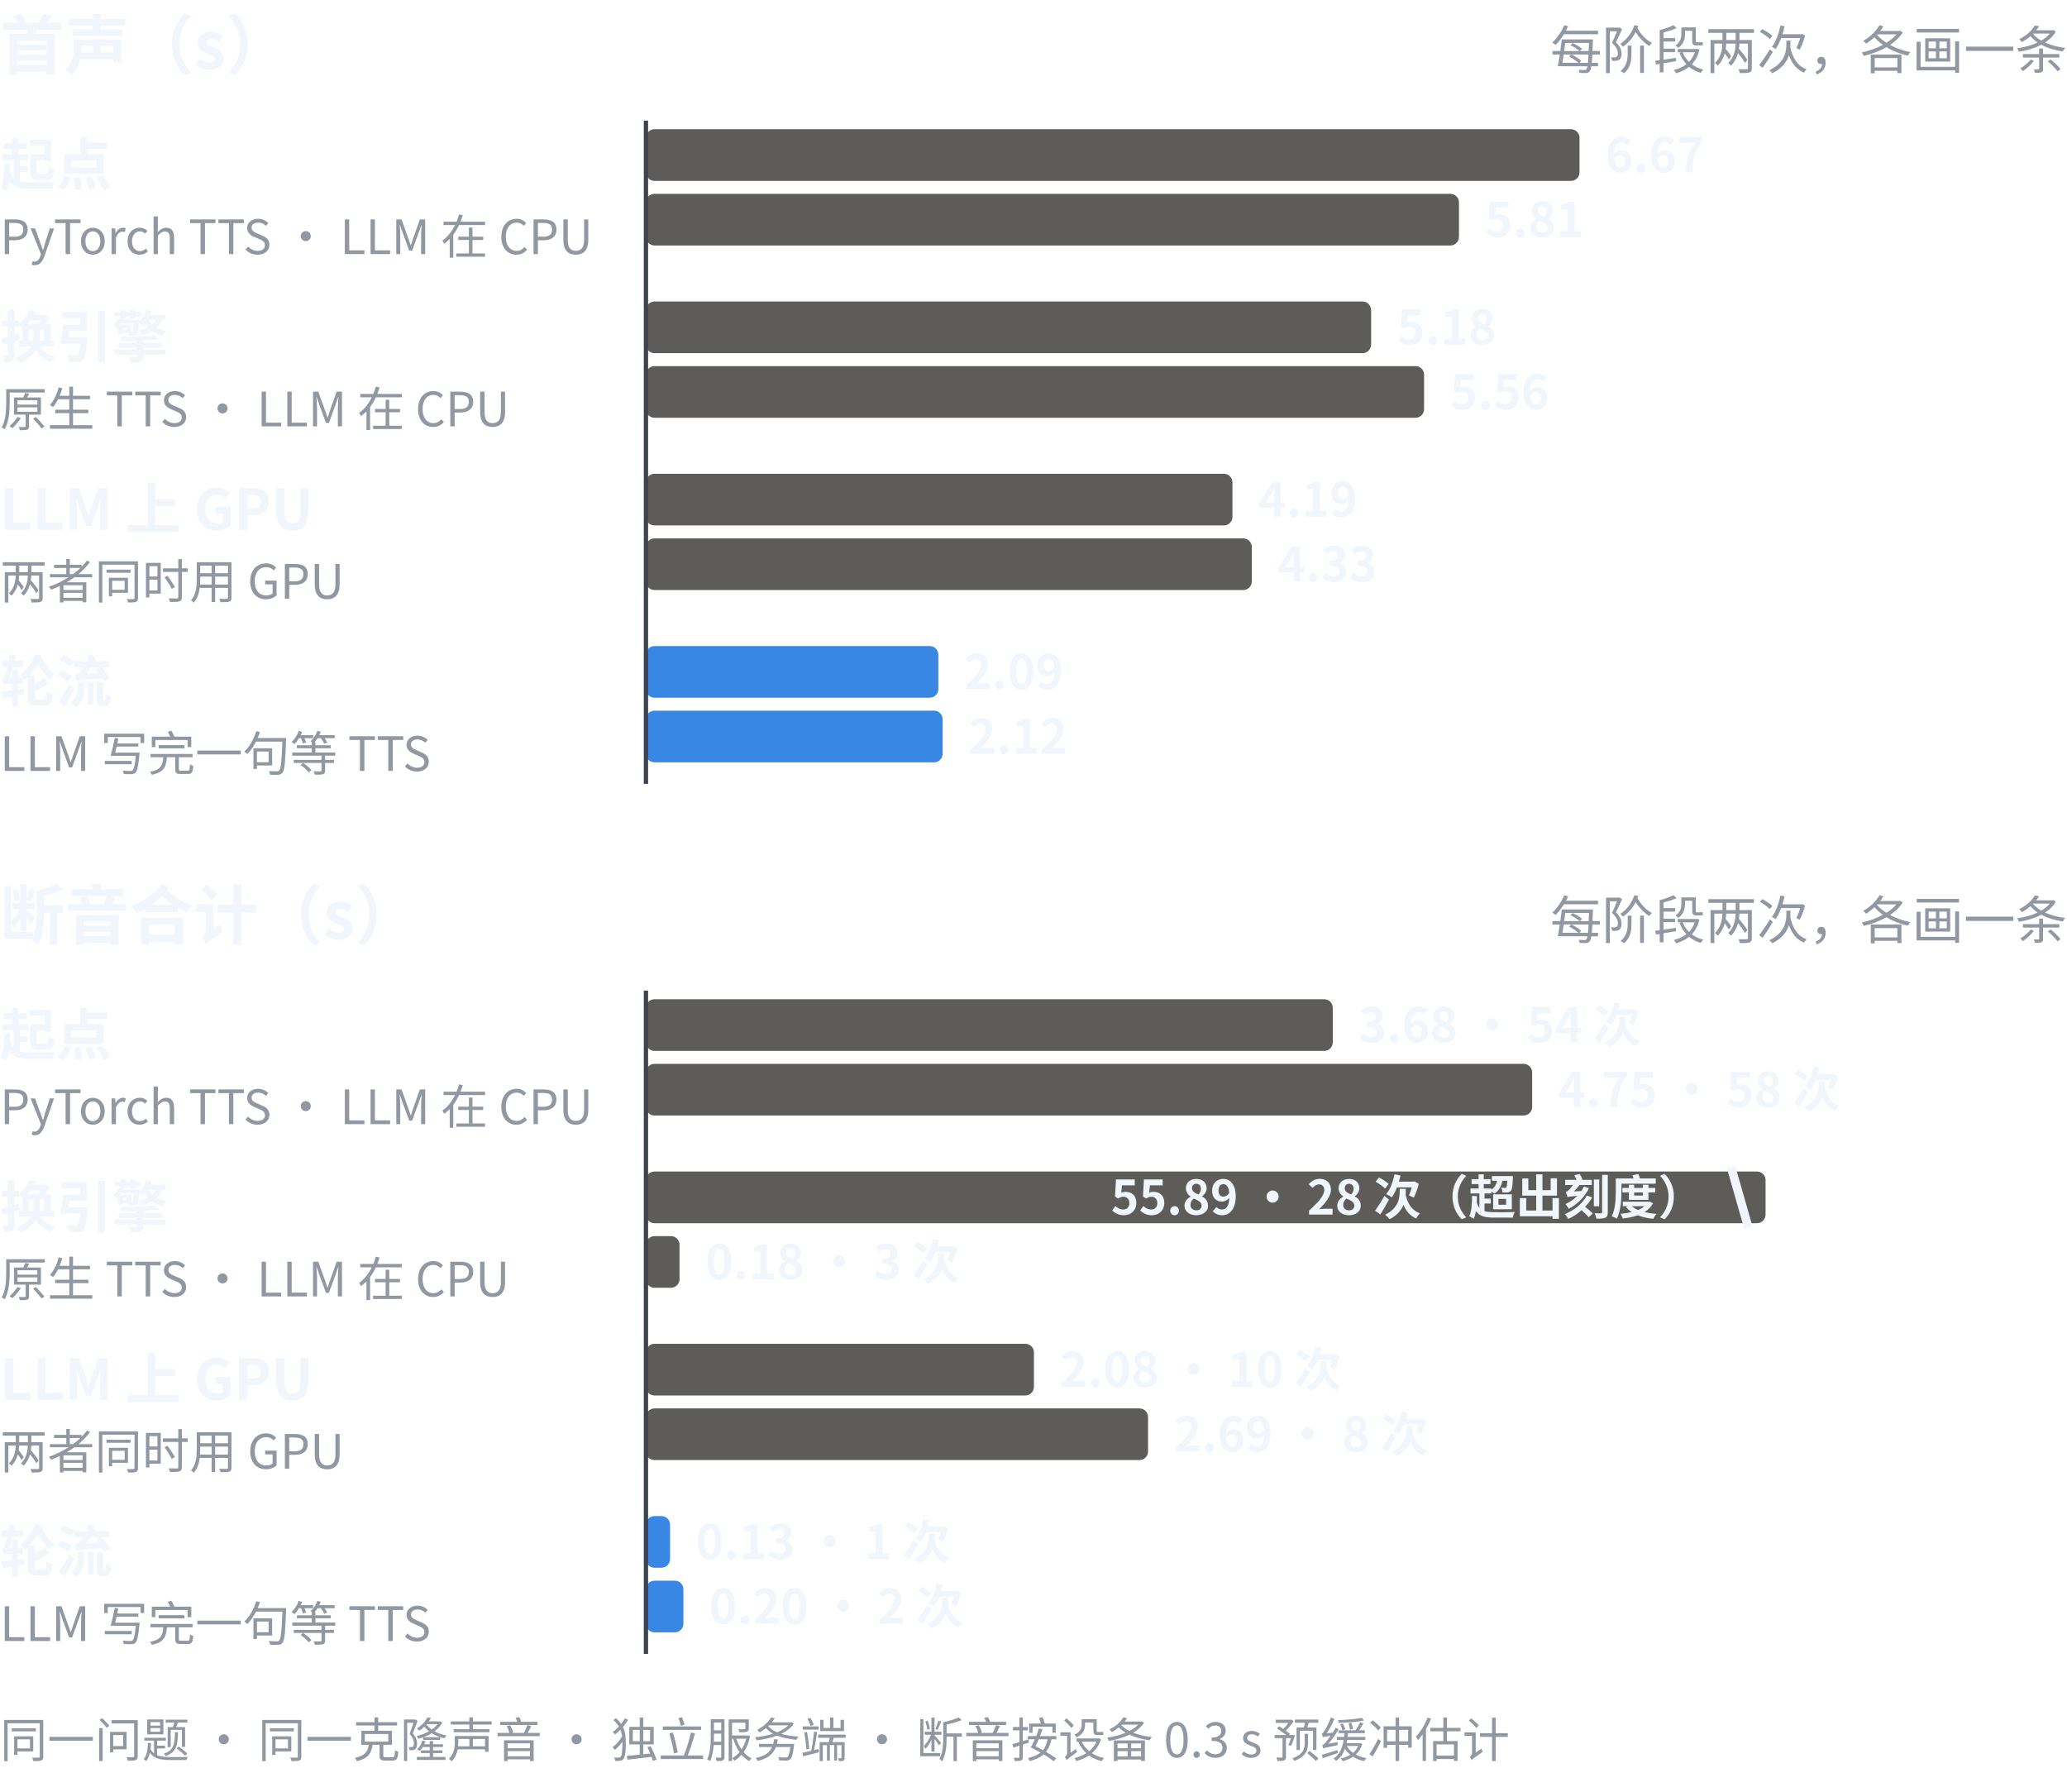
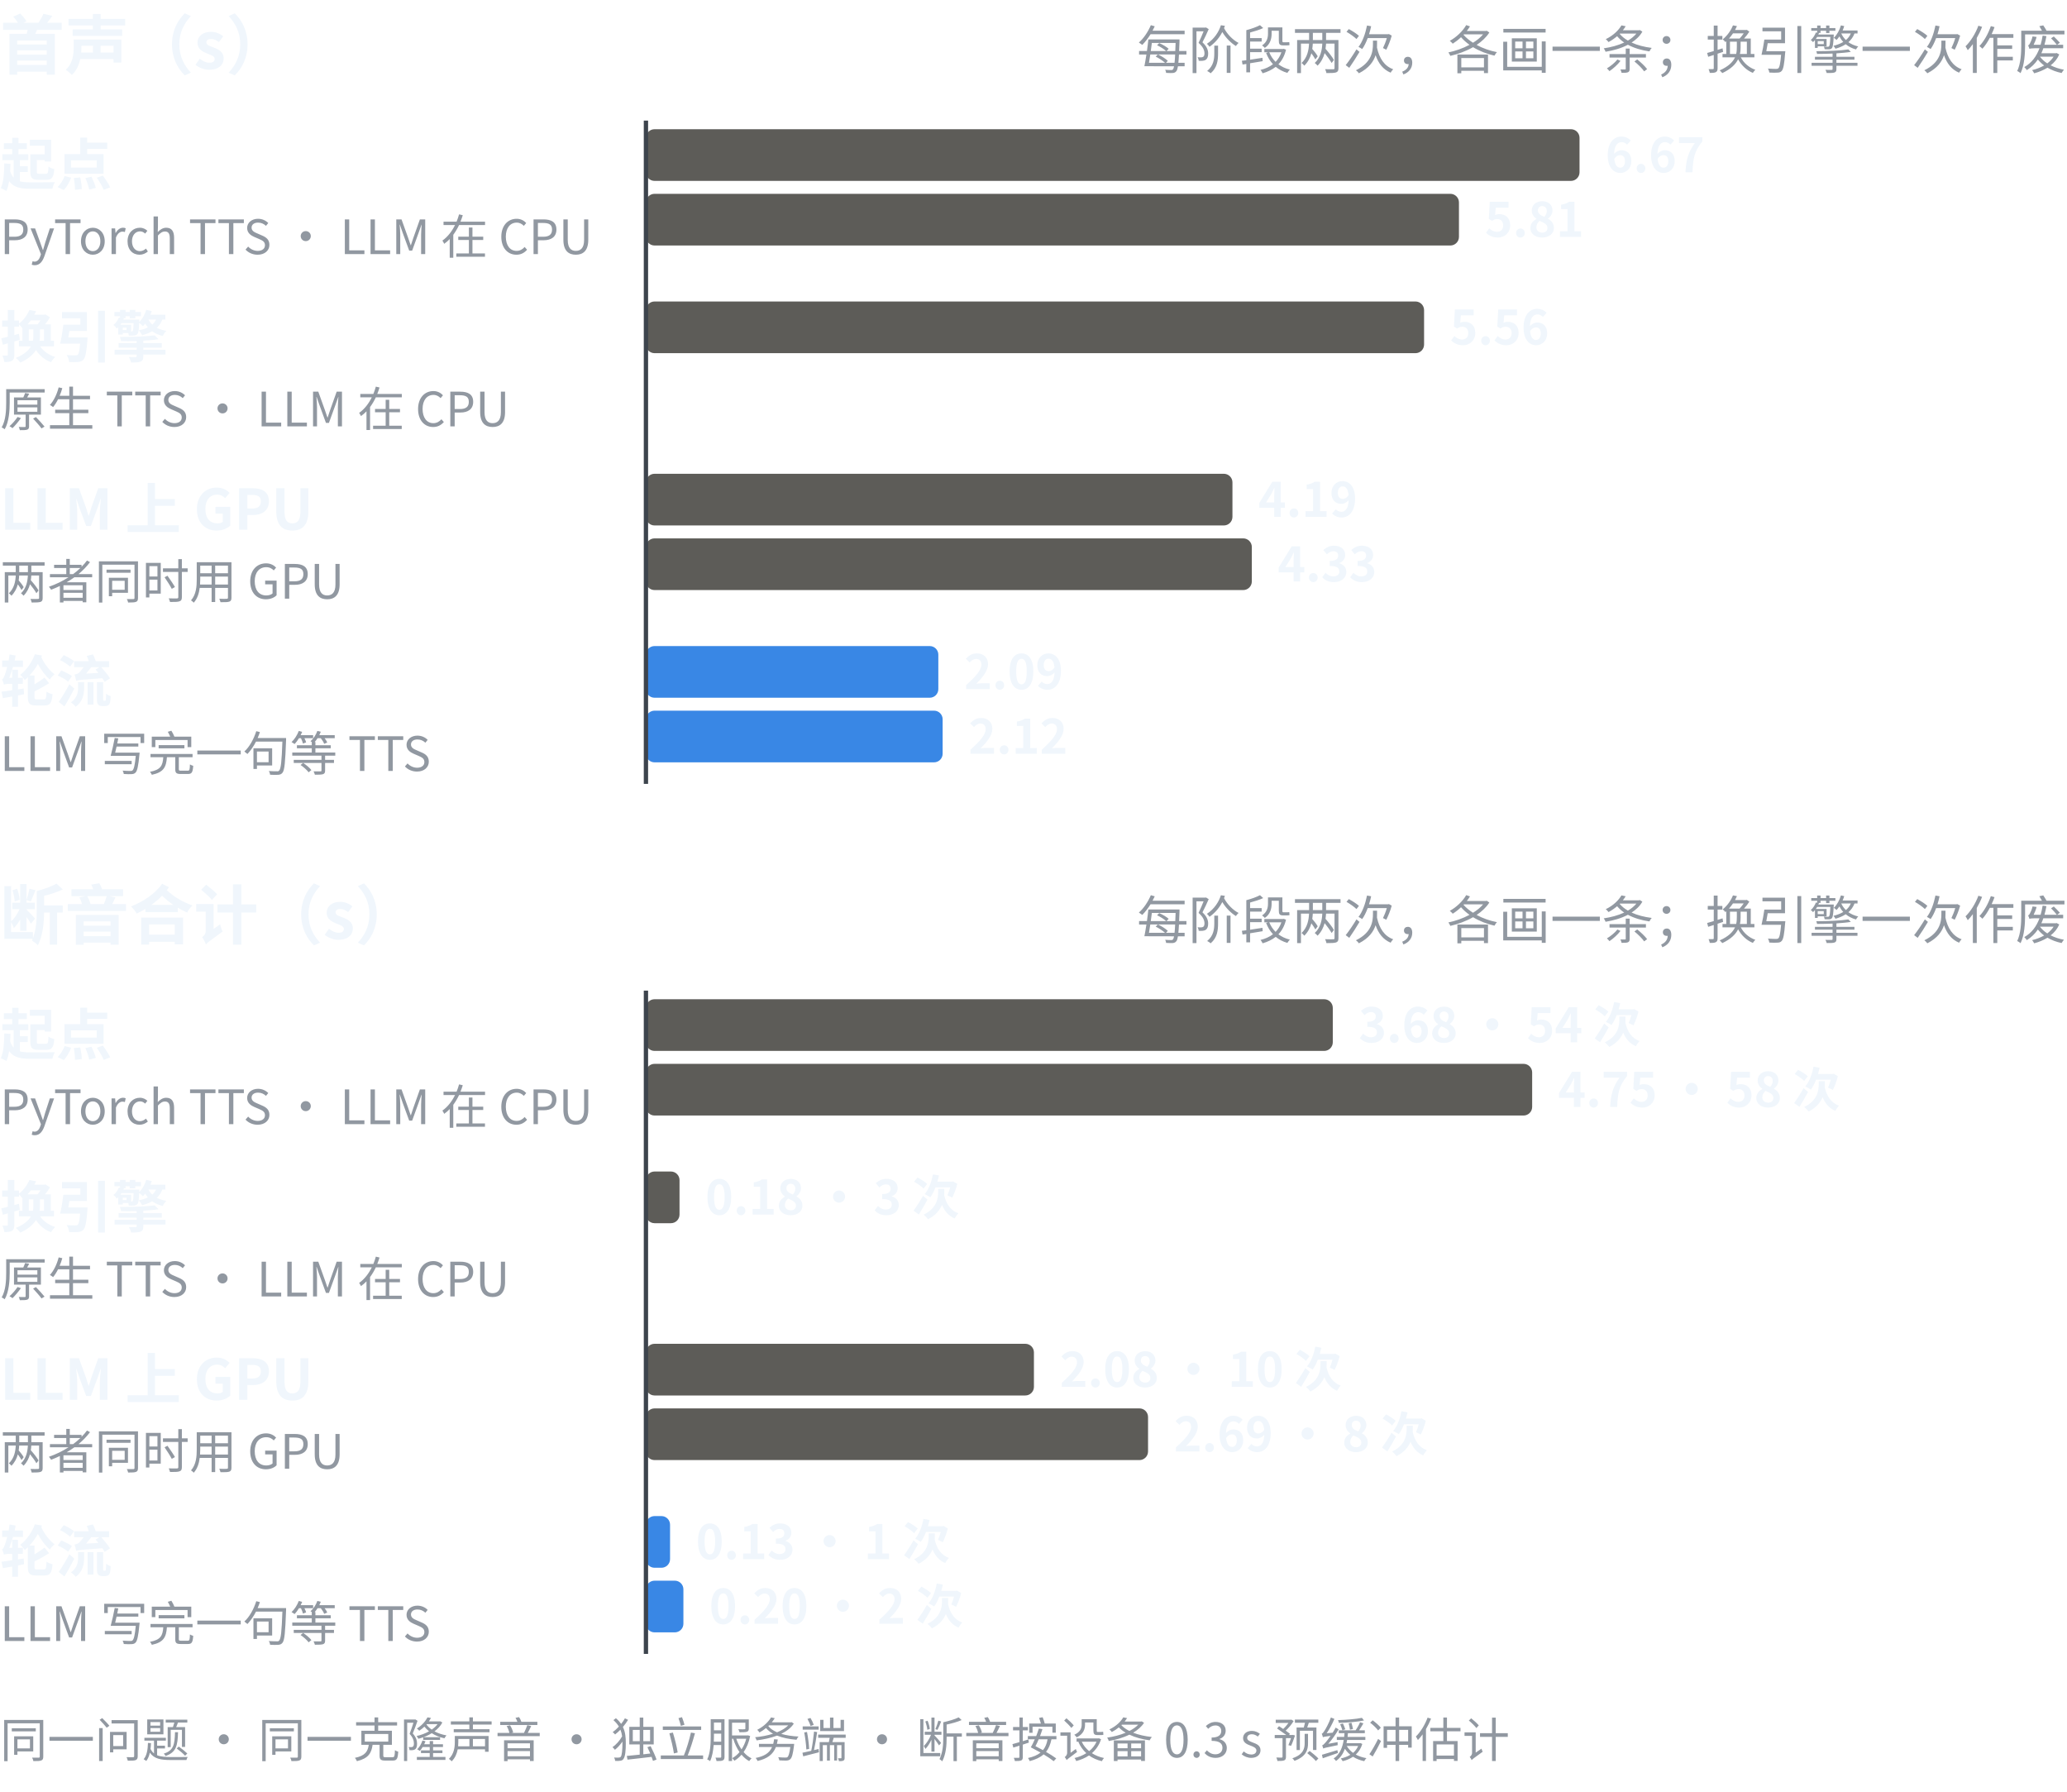
<svg xmlns="http://www.w3.org/2000/svg" viewBox="0 0 480 416" width="480" height="416" font-family="-apple-system,'Segoe UI','PingFang SC','Hiragino Sans GB','Microsoft YaHei','Noto Sans CJK SC',sans-serif">
  <defs>
    <pattern id="hatch" width="6" height="6" patternUnits="userSpaceOnUse" patternTransform="rotate(45)">
      <rect width="6" height="6" fill="#e66767" fill-opacity="0.18" />
      <line x1="0" y1="0" x2="0" y2="6" stroke="#e66767" stroke-width="2" />
    </pattern>
  </defs>
  <text x="0.0" y="16.0" font-size="15" fill="#f0f6fc" text-anchor="start" font-weight="600">首声（s）</text>
-   <text x="480.0" y="16.0" font-size="12" fill="#9198a1" text-anchor="end" font-weight="400">每阶段两次，各画一条</text>
+   <text x="480.0" y="16.0" font-size="12" fill="#9198a1" text-anchor="end" font-weight="400">每阶段两次，各画一条；换引擎一次作废</text>
  <text x="0.0" y="43.0" font-size="13" fill="#f0f6fc" text-anchor="start" font-weight="600">起点</text>
  <text x="0.0" y="59.0" font-size="11" fill="#9198a1" text-anchor="start" font-weight="400">PyTorch TTS · LLM 在 CPU</text>
  <rect x="150.0" y="30.0" width="216.8" height="12" rx="2.0" fill="#5d5c58" />
  <text x="372.8" y="40.0" font-size="11" fill="#f0f6fc" text-anchor="start" font-weight="600">6.67</text>
  <rect x="150.0" y="45.0" width="188.8" height="12" rx="2.0" fill="#5d5c58" />
  <text x="344.8" y="55.0" font-size="11" fill="#f0f6fc" text-anchor="start" font-weight="600">5.81</text>
  <text x="0.0" y="83.0" font-size="13" fill="#f0f6fc" text-anchor="start" font-weight="600">换引擎</text>
  <text x="0.0" y="99.0" font-size="11" fill="#9198a1" text-anchor="start" font-weight="400">原生 TTS · LLM 在 CPU</text>
-   <rect x="150.0" y="70.0" width="168.4" height="12" rx="2.0" fill="#5d5c58" />
-   <text x="324.4" y="80.0" font-size="11" fill="#f0f6fc" text-anchor="start" font-weight="600">5.18</text>
-   <rect x="150.0" y="85.0" width="180.7" height="12" rx="2.0" fill="#5d5c58" />
-   <text x="336.7" y="95.0" font-size="11" fill="#f0f6fc" text-anchor="start" font-weight="600">5.56</text>
+   <rect x="150.0" y="70.0" width="180.7" height="12" rx="2.0" fill="#5d5c58" />
+   <text x="336.7" y="80.0" font-size="11" fill="#f0f6fc" text-anchor="start" font-weight="600">5.56</text>
  <text x="0.0" y="123.0" font-size="13" fill="#f0f6fc" text-anchor="start" font-weight="600">LLM 上 GPU</text>
  <text x="0.0" y="139.0" font-size="11" fill="#9198a1" text-anchor="start" font-weight="400">两者同时用 GPU</text>
  <rect x="150.0" y="110.0" width="136.2" height="12" rx="2.0" fill="#5d5c58" />
  <text x="292.2" y="120.0" font-size="11" fill="#f0f6fc" text-anchor="start" font-weight="600">4.19</text>
  <rect x="150.0" y="125.0" width="140.7" height="12" rx="2.0" fill="#5d5c58" />
  <text x="296.7" y="135.0" font-size="11" fill="#f0f6fc" text-anchor="start" font-weight="600">4.33</text>
  <text x="0.0" y="163.0" font-size="13" fill="#f0f6fc" text-anchor="start" font-weight="600">轮流</text>
  <text x="0.0" y="179.0" font-size="11" fill="#9198a1" text-anchor="start" font-weight="400">LLM 写完一句等 TTS</text>
  <rect x="150.0" y="150.0" width="67.9" height="12" rx="2.0" fill="#3987e5" />
  <text x="223.9" y="160.0" font-size="11" fill="#f0f6fc" text-anchor="start" font-weight="600">2.09</text>
  <rect x="150.0" y="165.0" width="68.9" height="12" rx="2.0" fill="#3987e5" />
  <text x="224.9" y="175.0" font-size="11" fill="#f0f6fc" text-anchor="start" font-weight="600">2.12</text>
  <line x1="150" y1="28" x2="150" y2="182" stroke="#3d444d" />
  <text x="0.0" y="218.0" font-size="15" fill="#f0f6fc" text-anchor="start" font-weight="600">断音合计（s）</text>
-   <text x="480.0" y="218.0" font-size="12" fill="#9198a1" text-anchor="end" font-weight="400">每阶段两次，各画一条</text>
+   <text x="480.0" y="218.0" font-size="12" fill="#9198a1" text-anchor="end" font-weight="400">每阶段两次，各画一条；换引擎一次作废</text>
  <text x="0.0" y="245.0" font-size="13" fill="#f0f6fc" text-anchor="start" font-weight="600">起点</text>
  <text x="0.0" y="261.0" font-size="11" fill="#9198a1" text-anchor="start" font-weight="400">PyTorch TTS · LLM 在 CPU</text>
  <rect x="150.0" y="232.0" width="159.5" height="12" rx="2.0" fill="#5d5c58" />
  <text x="315.5" y="242.0" font-size="11" fill="#f0f6fc" text-anchor="start" font-weight="600">3.68 · 54 次</text>
  <rect x="150.0" y="247.0" width="205.8" height="12" rx="2.0" fill="#5d5c58" />
  <text x="361.8" y="257.0" font-size="11" fill="#f0f6fc" text-anchor="start" font-weight="600">4.75 · 58 次</text>
  <text x="0.0" y="285.0" font-size="13" fill="#f0f6fc" text-anchor="start" font-weight="600">换引擎</text>
  <text x="0.0" y="301.0" font-size="11" fill="#9198a1" text-anchor="start" font-weight="400">原生 TTS · LLM 在 CPU</text>
-   <rect x="150.0" y="272.0" width="260.0" height="12" rx="2.0" fill="#5d5c58" />
-   <line x1="402.0" y1="271" x2="406.0" y2="285" stroke="#f0f6fc" stroke-width="2" />
-   <text x="396.0" y="282.0" font-size="11" fill="#f0f6fc" text-anchor="end" font-weight="600">55.89 · 28 次（超出刻度）</text>
-   <rect x="150.0" y="287.0" width="7.8" height="12" rx="2.0" fill="#5d5c58" />
-   <text x="163.8" y="297.0" font-size="11" fill="#f0f6fc" text-anchor="start" font-weight="600">0.18 · 3 次</text>
+   <rect x="150.0" y="272.0" width="7.8" height="12" rx="2.0" fill="#5d5c58" />
+   <text x="163.8" y="282.0" font-size="11" fill="#f0f6fc" text-anchor="start" font-weight="600">0.18 · 3 次</text>
  <text x="0.0" y="325.0" font-size="13" fill="#f0f6fc" text-anchor="start" font-weight="600">LLM 上 GPU</text>
  <text x="0.0" y="341.0" font-size="11" fill="#9198a1" text-anchor="start" font-weight="400">两者同时用 GPU</text>
  <rect x="150.0" y="312.0" width="90.1" height="12" rx="2.0" fill="#5d5c58" />
  <text x="246.1" y="322.0" font-size="11" fill="#f0f6fc" text-anchor="start" font-weight="600">2.08 · 10 次</text>
  <rect x="150.0" y="327.0" width="116.6" height="12" rx="2.0" fill="#5d5c58" />
  <text x="272.6" y="337.0" font-size="11" fill="#f0f6fc" text-anchor="start" font-weight="600">2.69 · 8 次</text>
  <text x="0.0" y="365.0" font-size="13" fill="#f0f6fc" text-anchor="start" font-weight="600">轮流</text>
  <text x="0.0" y="381.0" font-size="11" fill="#9198a1" text-anchor="start" font-weight="400">LLM 写完一句等 TTS</text>
  <rect x="150.0" y="352.0" width="5.6" height="12" rx="2.0" fill="#3987e5" />
  <text x="161.6" y="362.0" font-size="11" fill="#f0f6fc" text-anchor="start" font-weight="600">0.13 · 1 次</text>
  <rect x="150.0" y="367.0" width="8.7" height="12" rx="2.0" fill="#3987e5" />
  <text x="164.7" y="377.0" font-size="11" fill="#f0f6fc" text-anchor="start" font-weight="600">0.20 · 2 次</text>
  <line x1="150" y1="230" x2="150" y2="384" stroke="#3d444d" />
  <text x="0.0" y="408.0" font-size="11" fill="#9198a1" text-anchor="start" font-weight="400">同一问题 · 同一克隆声音 · 独立服务端 · 断音按设备 0.3 s 预缓冲估计</text>
</svg>
